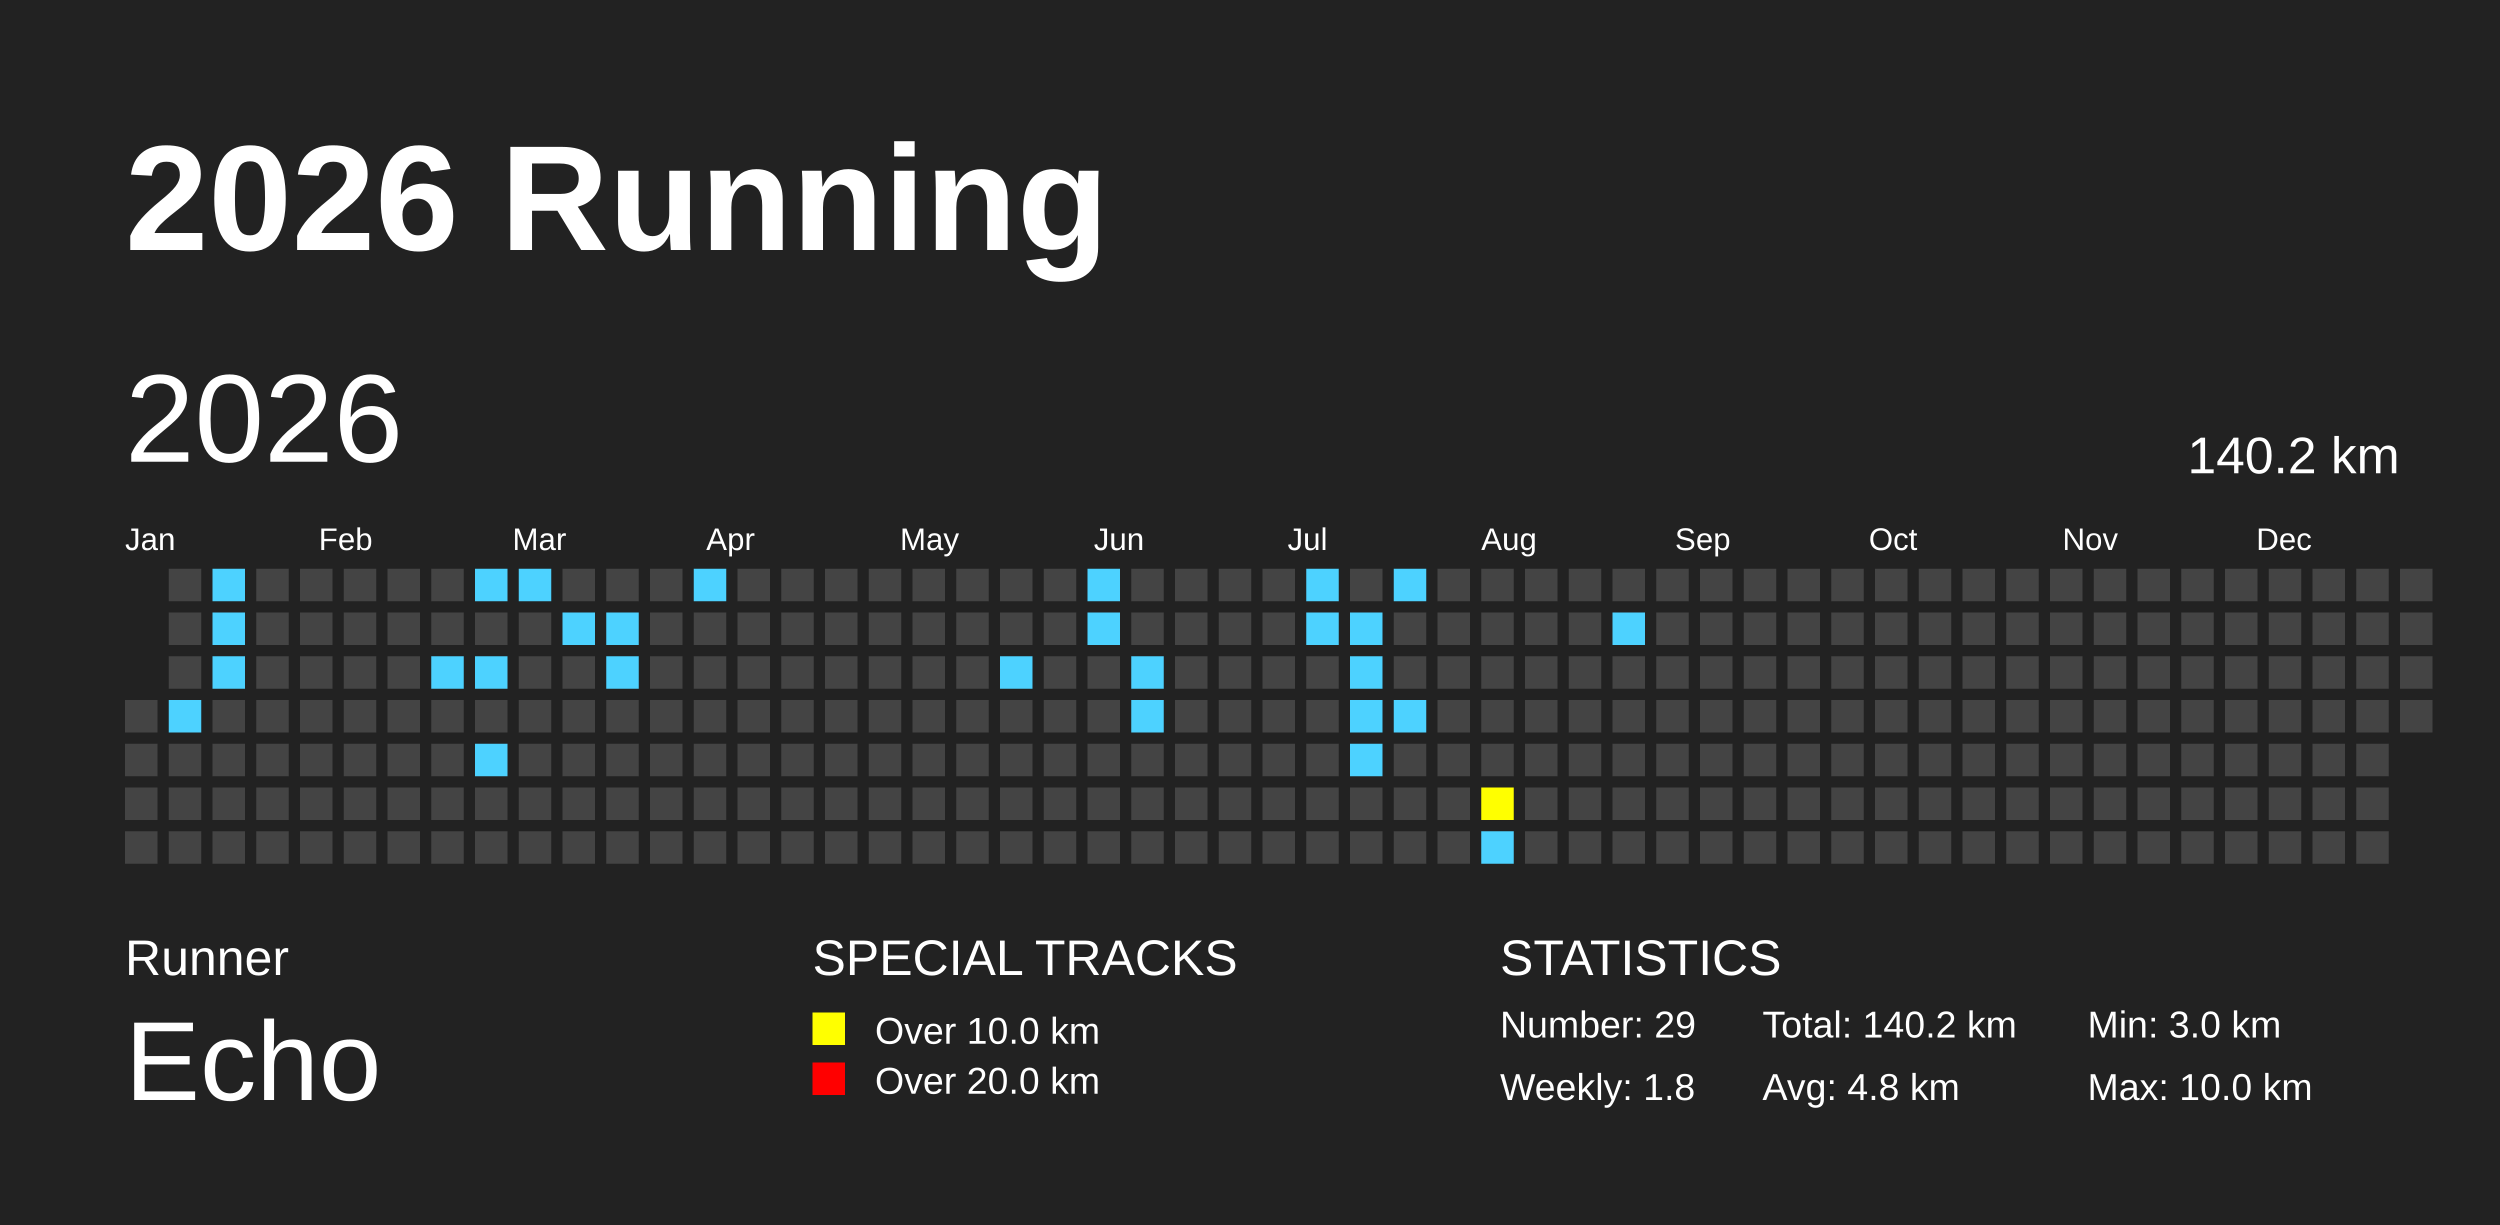
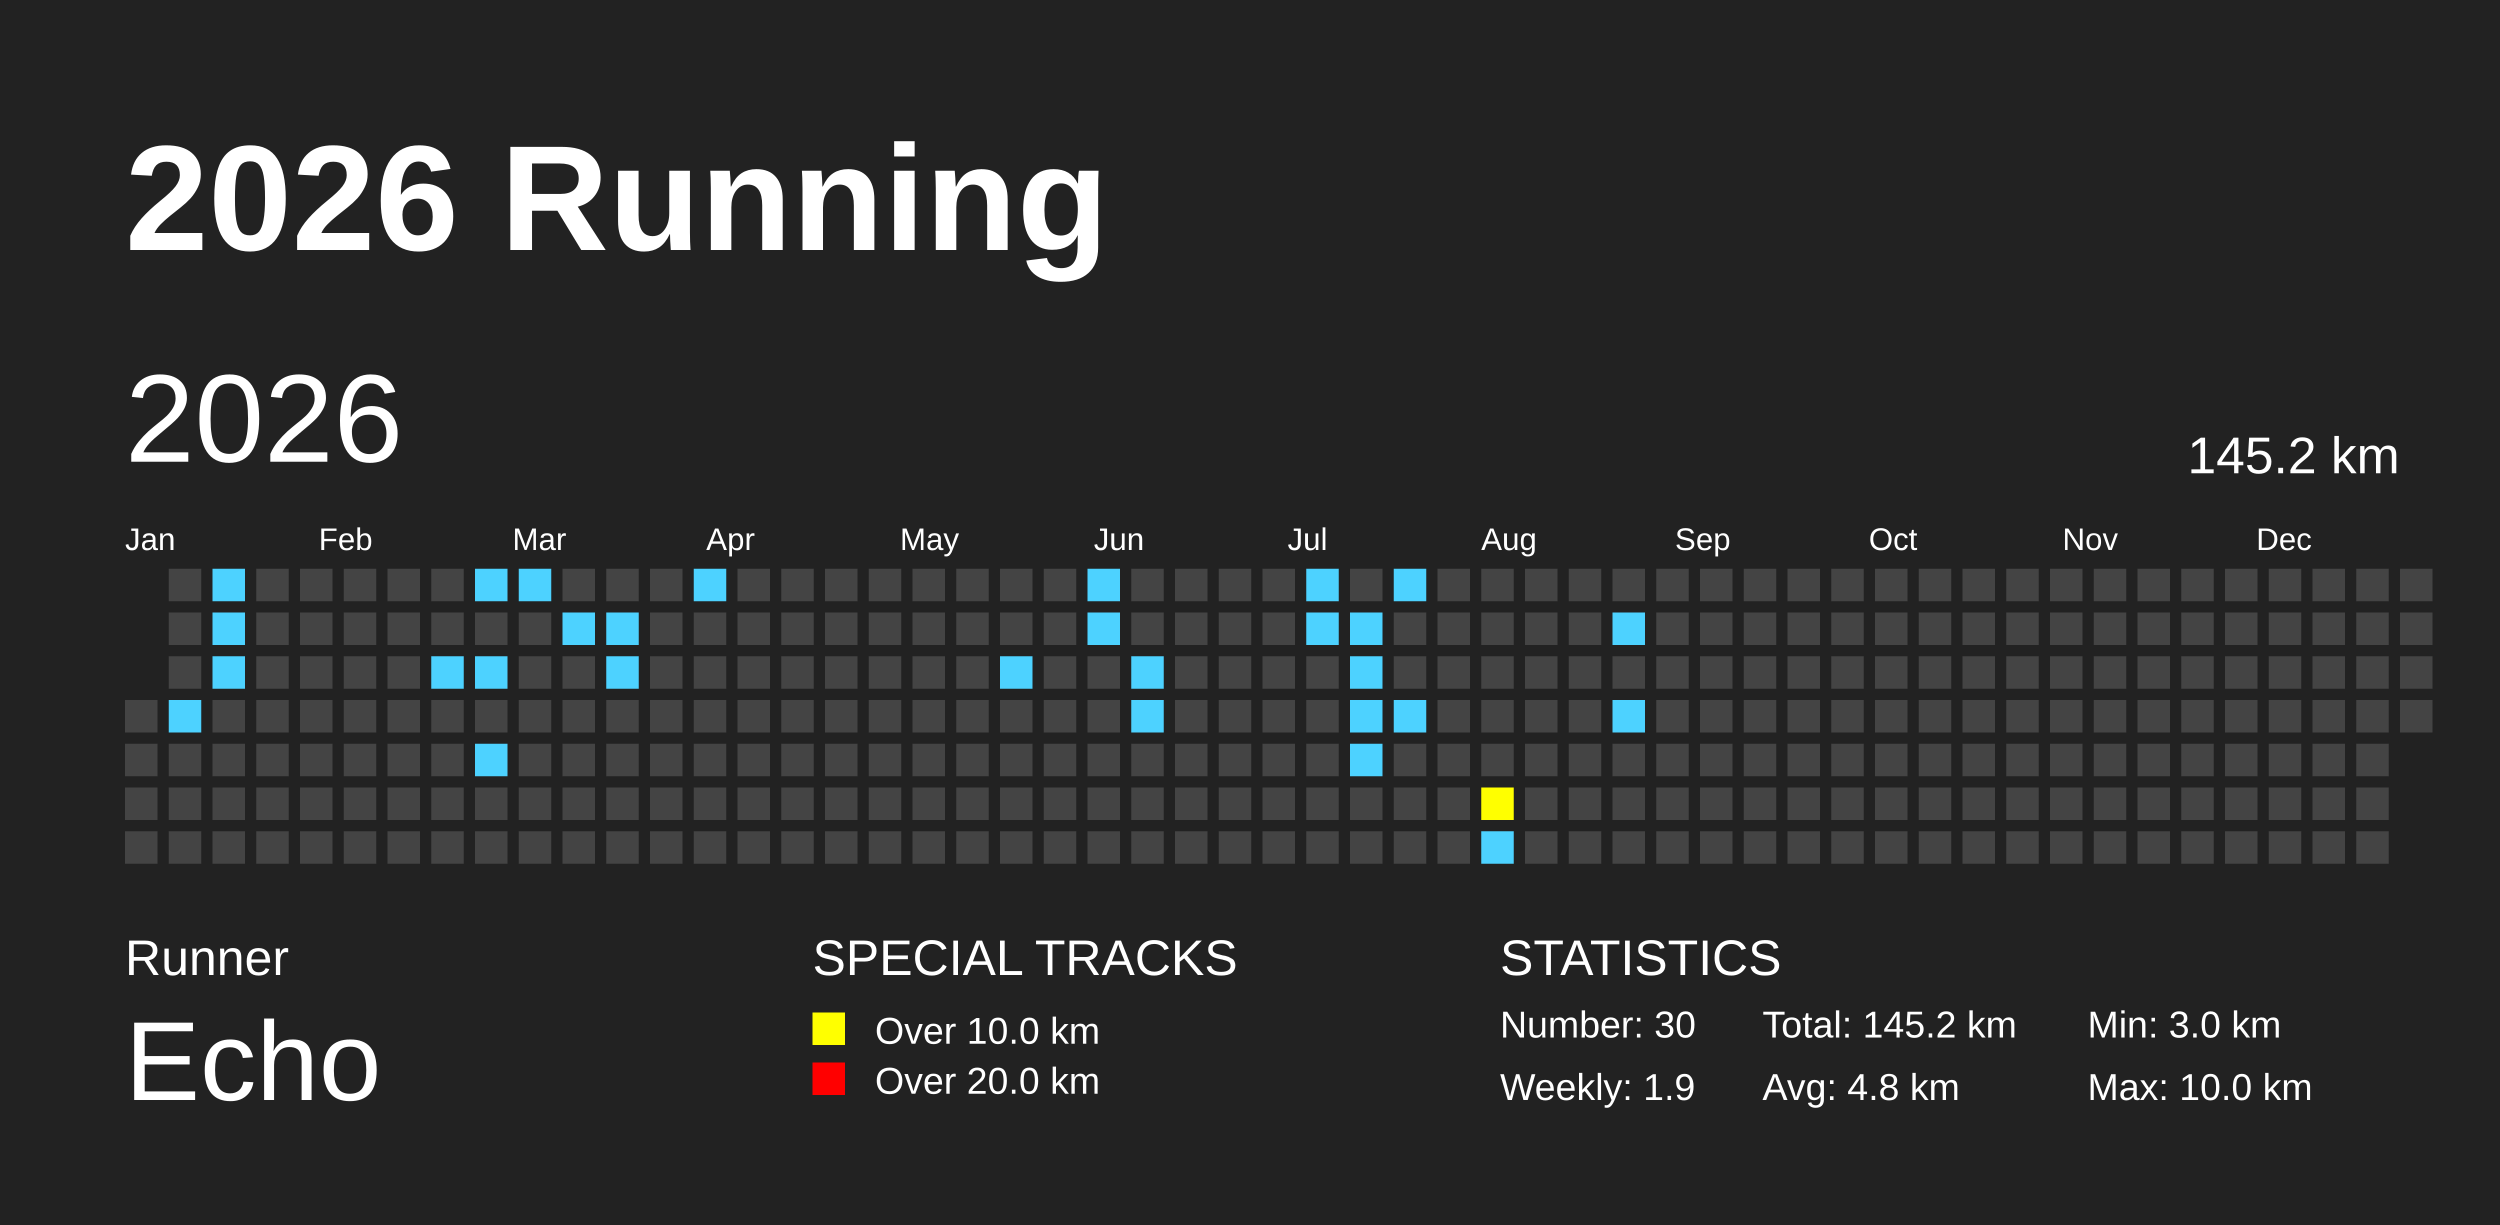
<svg xmlns="http://www.w3.org/2000/svg" baseProfile="full" height="98mm" version="1.1" viewBox="0,0,200,98" width="200mm">
  <defs />
  <rect fill="#222222" height="98" width="200" x="0" y="0" />
  <text fill="#FFFFFF" style="font-size:12px; font-family:Arial; font-weight:bold;" x="10" y="20">2026 Running</text>
  <text fill="#FFFFFF" style="font-size:4px; font-family:Arial" x="10" y="78">Runner</text>
  <text fill="#FFFFFF" style="font-size:9px; font-family:Arial" x="10" y="88">Echo</text>
  <text fill="#FFFFFF" style="font-size:4px; font-family:Arial" x="65" y="78">SPECIAL TRACKS</text>
  <rect fill="yellow" height="2.6" width="2.6" x="65" y="81" />
  <text fill="#FFFFFF" style="font-size:3px; font-family:Arial" x="70" y="83.5">Over 10.0 km</text>
  <rect fill="red" height="2.6" width="2.6" x="65" y="85" />
  <text fill="#FFFFFF" style="font-size:3px; font-family:Arial" x="70" y="87.5">Over 20.0 km</text>
  <text fill="#FFFFFF" style="font-size:4px; font-family:Arial" x="120" y="78">STATISTICS</text>
-   <text fill="#FFFFFF" style="font-size:3px; font-family:Arial" x="120" y="83">Number: 29</text>
-   <text fill="#FFFFFF" style="font-size:3px; font-family:Arial" x="120" y="88">Weekly: 1.8</text>
-   <text fill="#FFFFFF" style="font-size:3px; font-family:Arial" x="141" y="83">Total: 140.2 km</text>
+   <text fill="#FFFFFF" style="font-size:3px; font-family:Arial" x="120" y="83">Number: 30</text>
+   <text fill="#FFFFFF" style="font-size:3px; font-family:Arial" x="120" y="88">Weekly: 1.9</text>
+   <text fill="#FFFFFF" style="font-size:3px; font-family:Arial" x="141" y="83">Total: 145.2 km</text>
  <text fill="#FFFFFF" style="font-size:3px; font-family:Arial" x="141" y="88">Avg: 4.8 km</text>
  <text fill="#FFFFFF" style="font-size:3px; font-family:Arial" x="167" y="83">Min: 3.0 km</text>
  <text fill="#FFFFFF" style="font-size:3px; font-family:Arial" x="167" y="88">Max: 10.0 km</text>
  <text dominant-baseline="hanging" fill="#FFFFFF" style="font-size:10.0px; font-family:Arial;" x="10" y="30">2026</text>
-   <text dominant-baseline="hanging" fill="#FFFFFF" style="font-size:4.125px; font-family:Arial;" x="175" y="35">140.2 km</text>
+   <text dominant-baseline="hanging" fill="#FFFFFF" style="font-size:4.125px; font-family:Arial;" x="175" y="35">145.2 km</text>
  <text fill="#FFFFFF" style="font-size:2.5px; font-family:Arial" x="10.0" y="44">Jan</text>
  <text fill="#FFFFFF" style="font-size:2.5px; font-family:Arial" x="25.5" y="44">Feb</text>
  <text fill="#FFFFFF" style="font-size:2.5px; font-family:Arial" x="41.0" y="44">Mar</text>
  <text fill="#FFFFFF" style="font-size:2.5px; font-family:Arial" x="56.5" y="44">Apr</text>
  <text fill="#FFFFFF" style="font-size:2.5px; font-family:Arial" x="72.0" y="44">May</text>
  <text fill="#FFFFFF" style="font-size:2.5px; font-family:Arial" x="87.5" y="44">Jun</text>
  <text fill="#FFFFFF" style="font-size:2.5px; font-family:Arial" x="103.0" y="44">Jul</text>
  <text fill="#FFFFFF" style="font-size:2.5px; font-family:Arial" x="118.5" y="44">Aug</text>
  <text fill="#FFFFFF" style="font-size:2.5px; font-family:Arial" x="134.0" y="44">Sep</text>
  <text fill="#FFFFFF" style="font-size:2.5px; font-family:Arial" x="149.5" y="44">Oct</text>
  <text fill="#FFFFFF" style="font-size:2.5px; font-family:Arial" x="165.0" y="44">Nov</text>
  <text fill="#FFFFFF" style="font-size:2.5px; font-family:Arial" x="180.5" y="44">Dec</text>
  <rect fill="#444444" height="2.6" width="2.6" x="10.0" y="56.0" />
  <rect fill="#444444" height="2.6" width="2.6" x="10.0" y="59.5" />
  <rect fill="#444444" height="2.6" width="2.6" x="10.0" y="63.0" />
  <rect fill="#444444" height="2.6" width="2.6" x="10.0" y="66.5" />
  <rect fill="#444444" height="2.6" width="2.6" x="13.5" y="45.5" />
  <rect fill="#444444" height="2.6" width="2.6" x="13.5" y="49.0" />
  <rect fill="#444444" height="2.6" width="2.6" x="13.5" y="52.5" />
  <rect fill="#4DD2FF" height="2.6" width="2.6" x="13.5" y="56.0" />
  <rect fill="#444444" height="2.6" width="2.6" x="13.5" y="59.5" />
  <rect fill="#444444" height="2.6" width="2.6" x="13.5" y="63.0" />
  <rect fill="#444444" height="2.6" width="2.6" x="13.5" y="66.5" />
  <rect fill="#4DD2FF" height="2.6" width="2.6" x="17.0" y="45.5" />
  <rect fill="#4DD2FF" height="2.6" width="2.6" x="17.0" y="49.0" />
  <rect fill="#4DD2FF" height="2.6" width="2.6" x="17.0" y="52.5" />
  <rect fill="#444444" height="2.6" width="2.6" x="17.0" y="56.0" />
  <rect fill="#444444" height="2.6" width="2.6" x="17.0" y="59.5" />
  <rect fill="#444444" height="2.6" width="2.6" x="17.0" y="63.0" />
  <rect fill="#444444" height="2.6" width="2.6" x="17.0" y="66.5" />
  <rect fill="#444444" height="2.6" width="2.6" x="20.5" y="45.5" />
  <rect fill="#444444" height="2.6" width="2.6" x="20.5" y="49.0" />
  <rect fill="#444444" height="2.6" width="2.6" x="20.5" y="52.5" />
  <rect fill="#444444" height="2.6" width="2.6" x="20.5" y="56.0" />
  <rect fill="#444444" height="2.6" width="2.6" x="20.5" y="59.5" />
  <rect fill="#444444" height="2.6" width="2.6" x="20.5" y="63.0" />
  <rect fill="#444444" height="2.6" width="2.6" x="20.5" y="66.5" />
  <rect fill="#444444" height="2.6" width="2.6" x="24.0" y="45.5" />
  <rect fill="#444444" height="2.6" width="2.6" x="24.0" y="49.0" />
  <rect fill="#444444" height="2.6" width="2.6" x="24.0" y="52.5" />
  <rect fill="#444444" height="2.6" width="2.6" x="24.0" y="56.0" />
  <rect fill="#444444" height="2.6" width="2.6" x="24.0" y="59.5" />
  <rect fill="#444444" height="2.6" width="2.6" x="24.0" y="63.0" />
  <rect fill="#444444" height="2.6" width="2.6" x="24.0" y="66.5" />
  <rect fill="#444444" height="2.6" width="2.6" x="27.5" y="45.5" />
  <rect fill="#444444" height="2.6" width="2.6" x="27.5" y="49.0" />
  <rect fill="#444444" height="2.6" width="2.6" x="27.5" y="52.5" />
  <rect fill="#444444" height="2.6" width="2.6" x="27.5" y="56.0" />
  <rect fill="#444444" height="2.6" width="2.6" x="27.5" y="59.5" />
  <rect fill="#444444" height="2.6" width="2.6" x="27.5" y="63.0" />
  <rect fill="#444444" height="2.6" width="2.6" x="27.5" y="66.5" />
  <rect fill="#444444" height="2.6" width="2.6" x="31.0" y="45.5" />
  <rect fill="#444444" height="2.6" width="2.6" x="31.0" y="49.0" />
  <rect fill="#444444" height="2.6" width="2.6" x="31.0" y="52.5" />
  <rect fill="#444444" height="2.6" width="2.6" x="31.0" y="56.0" />
  <rect fill="#444444" height="2.6" width="2.6" x="31.0" y="59.5" />
  <rect fill="#444444" height="2.6" width="2.6" x="31.0" y="63.0" />
  <rect fill="#444444" height="2.6" width="2.6" x="31.0" y="66.5" />
  <rect fill="#444444" height="2.6" width="2.6" x="34.5" y="45.5" />
  <rect fill="#444444" height="2.6" width="2.6" x="34.5" y="49.0" />
  <rect fill="#4DD2FF" height="2.6" width="2.6" x="34.5" y="52.5" />
  <rect fill="#444444" height="2.6" width="2.6" x="34.5" y="56.0" />
  <rect fill="#444444" height="2.6" width="2.6" x="34.5" y="59.5" />
  <rect fill="#444444" height="2.6" width="2.6" x="34.5" y="63.0" />
  <rect fill="#444444" height="2.6" width="2.6" x="34.5" y="66.5" />
  <rect fill="#4DD2FF" height="2.6" width="2.6" x="38.0" y="45.5" />
  <rect fill="#444444" height="2.6" width="2.6" x="38.0" y="49.0" />
  <rect fill="#4DD2FF" height="2.6" width="2.6" x="38.0" y="52.5" />
  <rect fill="#444444" height="2.6" width="2.6" x="38.0" y="56.0" />
  <rect fill="#4DD2FF" height="2.6" width="2.6" x="38.0" y="59.5" />
  <rect fill="#444444" height="2.6" width="2.6" x="38.0" y="63.0" />
  <rect fill="#444444" height="2.6" width="2.6" x="38.0" y="66.5" />
  <rect fill="#4DD2FF" height="2.6" width="2.6" x="41.5" y="45.5" />
  <rect fill="#444444" height="2.6" width="2.6" x="41.5" y="49.0" />
  <rect fill="#444444" height="2.6" width="2.6" x="41.5" y="52.5" />
  <rect fill="#444444" height="2.6" width="2.6" x="41.5" y="56.0" />
  <rect fill="#444444" height="2.6" width="2.6" x="41.5" y="59.5" />
  <rect fill="#444444" height="2.6" width="2.6" x="41.5" y="63.0" />
  <rect fill="#444444" height="2.6" width="2.6" x="41.5" y="66.5" />
  <rect fill="#444444" height="2.6" width="2.6" x="45.0" y="45.5" />
  <rect fill="#4DD2FF" height="2.6" width="2.6" x="45.0" y="49.0" />
  <rect fill="#444444" height="2.6" width="2.6" x="45.0" y="52.5" />
  <rect fill="#444444" height="2.6" width="2.6" x="45.0" y="56.0" />
  <rect fill="#444444" height="2.6" width="2.6" x="45.0" y="59.5" />
  <rect fill="#444444" height="2.6" width="2.6" x="45.0" y="63.0" />
  <rect fill="#444444" height="2.6" width="2.6" x="45.0" y="66.5" />
  <rect fill="#444444" height="2.6" width="2.6" x="48.5" y="45.5" />
  <rect fill="#4DD2FF" height="2.6" width="2.6" x="48.5" y="49.0" />
  <rect fill="#4DD2FF" height="2.6" width="2.6" x="48.5" y="52.5" />
  <rect fill="#444444" height="2.6" width="2.6" x="48.5" y="56.0" />
  <rect fill="#444444" height="2.6" width="2.6" x="48.5" y="59.5" />
  <rect fill="#444444" height="2.6" width="2.6" x="48.5" y="63.0" />
  <rect fill="#444444" height="2.6" width="2.6" x="48.5" y="66.5" />
  <rect fill="#444444" height="2.6" width="2.6" x="52.0" y="45.5" />
  <rect fill="#444444" height="2.6" width="2.6" x="52.0" y="49.0" />
  <rect fill="#444444" height="2.6" width="2.6" x="52.0" y="52.5" />
  <rect fill="#444444" height="2.6" width="2.6" x="52.0" y="56.0" />
  <rect fill="#444444" height="2.6" width="2.6" x="52.0" y="59.5" />
  <rect fill="#444444" height="2.6" width="2.6" x="52.0" y="63.0" />
  <rect fill="#444444" height="2.6" width="2.6" x="52.0" y="66.5" />
  <rect fill="#4DD2FF" height="2.6" width="2.6" x="55.5" y="45.5" />
  <rect fill="#444444" height="2.6" width="2.6" x="55.5" y="49.0" />
  <rect fill="#444444" height="2.6" width="2.6" x="55.5" y="52.5" />
  <rect fill="#444444" height="2.6" width="2.6" x="55.5" y="56.0" />
  <rect fill="#444444" height="2.6" width="2.6" x="55.5" y="59.5" />
  <rect fill="#444444" height="2.6" width="2.6" x="55.5" y="63.0" />
  <rect fill="#444444" height="2.6" width="2.6" x="55.5" y="66.5" />
  <rect fill="#444444" height="2.6" width="2.6" x="59.0" y="45.5" />
  <rect fill="#444444" height="2.6" width="2.6" x="59.0" y="49.0" />
  <rect fill="#444444" height="2.6" width="2.6" x="59.0" y="52.5" />
  <rect fill="#444444" height="2.6" width="2.6" x="59.0" y="56.0" />
  <rect fill="#444444" height="2.6" width="2.6" x="59.0" y="59.5" />
  <rect fill="#444444" height="2.6" width="2.6" x="59.0" y="63.0" />
  <rect fill="#444444" height="2.6" width="2.6" x="59.0" y="66.5" />
  <rect fill="#444444" height="2.6" width="2.6" x="62.5" y="45.5" />
  <rect fill="#444444" height="2.6" width="2.6" x="62.5" y="49.0" />
  <rect fill="#444444" height="2.6" width="2.6" x="62.5" y="52.5" />
  <rect fill="#444444" height="2.6" width="2.6" x="62.5" y="56.0" />
  <rect fill="#444444" height="2.6" width="2.6" x="62.5" y="59.5" />
  <rect fill="#444444" height="2.6" width="2.6" x="62.5" y="63.0" />
  <rect fill="#444444" height="2.6" width="2.6" x="62.5" y="66.5" />
  <rect fill="#444444" height="2.6" width="2.6" x="66.0" y="45.5" />
  <rect fill="#444444" height="2.6" width="2.6" x="66.0" y="49.0" />
  <rect fill="#444444" height="2.6" width="2.6" x="66.0" y="52.5" />
  <rect fill="#444444" height="2.6" width="2.6" x="66.0" y="56.0" />
  <rect fill="#444444" height="2.6" width="2.6" x="66.0" y="59.5" />
  <rect fill="#444444" height="2.6" width="2.6" x="66.0" y="63.0" />
  <rect fill="#444444" height="2.6" width="2.6" x="66.0" y="66.5" />
  <rect fill="#444444" height="2.6" width="2.6" x="69.5" y="45.5" />
  <rect fill="#444444" height="2.6" width="2.6" x="69.5" y="49.0" />
  <rect fill="#444444" height="2.6" width="2.6" x="69.5" y="52.5" />
  <rect fill="#444444" height="2.6" width="2.6" x="69.5" y="56.0" />
  <rect fill="#444444" height="2.6" width="2.6" x="69.5" y="59.5" />
  <rect fill="#444444" height="2.6" width="2.6" x="69.5" y="63.0" />
  <rect fill="#444444" height="2.6" width="2.6" x="69.5" y="66.5" />
  <rect fill="#444444" height="2.6" width="2.6" x="73.0" y="45.5" />
  <rect fill="#444444" height="2.6" width="2.6" x="73.0" y="49.0" />
  <rect fill="#444444" height="2.6" width="2.6" x="73.0" y="52.5" />
  <rect fill="#444444" height="2.6" width="2.6" x="73.0" y="56.0" />
  <rect fill="#444444" height="2.6" width="2.6" x="73.0" y="59.5" />
  <rect fill="#444444" height="2.6" width="2.6" x="73.0" y="63.0" />
  <rect fill="#444444" height="2.6" width="2.6" x="73.0" y="66.5" />
  <rect fill="#444444" height="2.6" width="2.6" x="76.5" y="45.5" />
  <rect fill="#444444" height="2.6" width="2.6" x="76.5" y="49.0" />
  <rect fill="#444444" height="2.6" width="2.6" x="76.5" y="52.5" />
  <rect fill="#444444" height="2.6" width="2.6" x="76.5" y="56.0" />
  <rect fill="#444444" height="2.6" width="2.6" x="76.5" y="59.5" />
  <rect fill="#444444" height="2.6" width="2.6" x="76.5" y="63.0" />
  <rect fill="#444444" height="2.6" width="2.6" x="76.5" y="66.5" />
  <rect fill="#444444" height="2.6" width="2.6" x="80.0" y="45.5" />
  <rect fill="#444444" height="2.6" width="2.6" x="80.0" y="49.0" />
  <rect fill="#4DD2FF" height="2.6" width="2.6" x="80.0" y="52.5" />
  <rect fill="#444444" height="2.6" width="2.6" x="80.0" y="56.0" />
  <rect fill="#444444" height="2.6" width="2.6" x="80.0" y="59.5" />
  <rect fill="#444444" height="2.6" width="2.6" x="80.0" y="63.0" />
  <rect fill="#444444" height="2.6" width="2.6" x="80.0" y="66.5" />
  <rect fill="#444444" height="2.6" width="2.6" x="83.5" y="45.5" />
  <rect fill="#444444" height="2.6" width="2.6" x="83.5" y="49.0" />
  <rect fill="#444444" height="2.6" width="2.6" x="83.5" y="52.5" />
  <rect fill="#444444" height="2.6" width="2.6" x="83.5" y="56.0" />
  <rect fill="#444444" height="2.6" width="2.6" x="83.5" y="59.5" />
  <rect fill="#444444" height="2.6" width="2.6" x="83.5" y="63.0" />
  <rect fill="#444444" height="2.6" width="2.6" x="83.5" y="66.5" />
  <rect fill="#4DD2FF" height="2.6" width="2.6" x="87.0" y="45.5" />
  <rect fill="#4DD2FF" height="2.6" width="2.6" x="87.0" y="49.0" />
  <rect fill="#444444" height="2.6" width="2.6" x="87.0" y="52.5" />
  <rect fill="#444444" height="2.6" width="2.6" x="87.0" y="56.0" />
  <rect fill="#444444" height="2.6" width="2.6" x="87.0" y="59.5" />
  <rect fill="#444444" height="2.6" width="2.6" x="87.0" y="63.0" />
  <rect fill="#444444" height="2.6" width="2.6" x="87.0" y="66.5" />
  <rect fill="#444444" height="2.6" width="2.6" x="90.5" y="45.5" />
  <rect fill="#444444" height="2.6" width="2.6" x="90.5" y="49.0" />
  <rect fill="#4DD2FF" height="2.6" width="2.6" x="90.5" y="52.5" />
  <rect fill="#4DD2FF" height="2.6" width="2.6" x="90.5" y="56.0" />
  <rect fill="#444444" height="2.6" width="2.6" x="90.5" y="59.5" />
  <rect fill="#444444" height="2.6" width="2.6" x="90.5" y="63.0" />
  <rect fill="#444444" height="2.6" width="2.6" x="90.5" y="66.5" />
  <rect fill="#444444" height="2.6" width="2.6" x="94.0" y="45.5" />
  <rect fill="#444444" height="2.6" width="2.6" x="94.0" y="49.0" />
  <rect fill="#444444" height="2.6" width="2.6" x="94.0" y="52.5" />
  <rect fill="#444444" height="2.6" width="2.6" x="94.0" y="56.0" />
  <rect fill="#444444" height="2.6" width="2.6" x="94.0" y="59.5" />
  <rect fill="#444444" height="2.6" width="2.6" x="94.0" y="63.0" />
  <rect fill="#444444" height="2.6" width="2.6" x="94.0" y="66.5" />
  <rect fill="#444444" height="2.6" width="2.6" x="97.5" y="45.5" />
  <rect fill="#444444" height="2.6" width="2.6" x="97.5" y="49.0" />
  <rect fill="#444444" height="2.6" width="2.6" x="97.5" y="52.5" />
  <rect fill="#444444" height="2.6" width="2.6" x="97.5" y="56.0" />
  <rect fill="#444444" height="2.6" width="2.6" x="97.5" y="59.5" />
  <rect fill="#444444" height="2.6" width="2.6" x="97.5" y="63.0" />
  <rect fill="#444444" height="2.6" width="2.6" x="97.5" y="66.5" />
  <rect fill="#444444" height="2.6" width="2.6" x="101.0" y="45.5" />
  <rect fill="#444444" height="2.6" width="2.6" x="101.0" y="49.0" />
  <rect fill="#444444" height="2.6" width="2.6" x="101.0" y="52.5" />
  <rect fill="#444444" height="2.6" width="2.6" x="101.0" y="56.0" />
  <rect fill="#444444" height="2.6" width="2.6" x="101.0" y="59.5" />
  <rect fill="#444444" height="2.6" width="2.6" x="101.0" y="63.0" />
  <rect fill="#444444" height="2.6" width="2.6" x="101.0" y="66.5" />
  <rect fill="#4DD2FF" height="2.6" width="2.6" x="104.5" y="45.5" />
  <rect fill="#4DD2FF" height="2.6" width="2.6" x="104.5" y="49.0" />
  <rect fill="#444444" height="2.6" width="2.6" x="104.5" y="52.5" />
  <rect fill="#444444" height="2.6" width="2.6" x="104.5" y="56.0" />
  <rect fill="#444444" height="2.6" width="2.6" x="104.5" y="59.5" />
  <rect fill="#444444" height="2.6" width="2.6" x="104.5" y="63.0" />
  <rect fill="#444444" height="2.6" width="2.6" x="104.5" y="66.5" />
  <rect fill="#444444" height="2.6" width="2.6" x="108.0" y="45.5" />
  <rect fill="#4DD2FF" height="2.6" width="2.6" x="108.0" y="49.0" />
  <rect fill="#4DD2FF" height="2.6" width="2.6" x="108.0" y="52.5" />
  <rect fill="#4DD2FF" height="2.6" width="2.6" x="108.0" y="56.0" />
  <rect fill="#4DD2FF" height="2.6" width="2.6" x="108.0" y="59.5" />
  <rect fill="#444444" height="2.6" width="2.6" x="108.0" y="63.0" />
  <rect fill="#444444" height="2.6" width="2.6" x="108.0" y="66.5" />
  <rect fill="#4DD2FF" height="2.6" width="2.6" x="111.5" y="45.5" />
  <rect fill="#444444" height="2.6" width="2.6" x="111.5" y="49.0" />
  <rect fill="#444444" height="2.6" width="2.6" x="111.5" y="52.5" />
  <rect fill="#4DD2FF" height="2.6" width="2.6" x="111.5" y="56.0" />
  <rect fill="#444444" height="2.6" width="2.6" x="111.5" y="59.5" />
  <rect fill="#444444" height="2.6" width="2.6" x="111.5" y="63.0" />
  <rect fill="#444444" height="2.6" width="2.6" x="111.5" y="66.5" />
  <rect fill="#444444" height="2.6" width="2.6" x="115.0" y="45.5" />
  <rect fill="#444444" height="2.6" width="2.6" x="115.0" y="49.0" />
  <rect fill="#444444" height="2.6" width="2.6" x="115.0" y="52.5" />
  <rect fill="#444444" height="2.6" width="2.6" x="115.0" y="56.0" />
  <rect fill="#444444" height="2.6" width="2.6" x="115.0" y="59.5" />
  <rect fill="#444444" height="2.6" width="2.6" x="115.0" y="63.0" />
  <rect fill="#444444" height="2.6" width="2.6" x="115.0" y="66.5" />
  <rect fill="#444444" height="2.6" width="2.6" x="118.5" y="45.5" />
  <rect fill="#444444" height="2.6" width="2.6" x="118.5" y="49.0" />
  <rect fill="#444444" height="2.6" width="2.6" x="118.5" y="52.5" />
  <rect fill="#444444" height="2.6" width="2.6" x="118.5" y="56.0" />
  <rect fill="#444444" height="2.6" width="2.6" x="118.5" y="59.5" />
  <rect fill="yellow" height="2.6" width="2.6" x="118.5" y="63.0" />
  <rect fill="#4DD2FF" height="2.6" width="2.6" x="118.5" y="66.5" />
  <rect fill="#444444" height="2.6" width="2.6" x="122.0" y="45.5" />
  <rect fill="#444444" height="2.6" width="2.6" x="122.0" y="49.0" />
  <rect fill="#444444" height="2.6" width="2.6" x="122.0" y="52.5" />
  <rect fill="#444444" height="2.6" width="2.6" x="122.0" y="56.0" />
  <rect fill="#444444" height="2.6" width="2.6" x="122.0" y="59.5" />
  <rect fill="#444444" height="2.6" width="2.6" x="122.0" y="63.0" />
  <rect fill="#444444" height="2.6" width="2.6" x="122.0" y="66.5" />
  <rect fill="#444444" height="2.6" width="2.6" x="125.5" y="45.5" />
  <rect fill="#444444" height="2.6" width="2.6" x="125.5" y="49.0" />
  <rect fill="#444444" height="2.6" width="2.6" x="125.5" y="52.5" />
  <rect fill="#444444" height="2.6" width="2.6" x="125.5" y="56.0" />
  <rect fill="#444444" height="2.6" width="2.6" x="125.5" y="59.5" />
  <rect fill="#444444" height="2.6" width="2.6" x="125.5" y="63.0" />
  <rect fill="#444444" height="2.6" width="2.6" x="125.5" y="66.5" />
  <rect fill="#444444" height="2.6" width="2.6" x="129.0" y="45.5" />
  <rect fill="#4DD2FF" height="2.6" width="2.6" x="129.0" y="49.0" />
  <rect fill="#444444" height="2.6" width="2.6" x="129.0" y="52.5" />
-   <rect fill="#444444" height="2.6" width="2.6" x="129.0" y="56.0" />
+   <rect fill="#4DD2FF" height="2.6" width="2.6" x="129.0" y="56.0" />
  <rect fill="#444444" height="2.6" width="2.6" x="129.0" y="59.5" />
  <rect fill="#444444" height="2.6" width="2.6" x="129.0" y="63.0" />
  <rect fill="#444444" height="2.6" width="2.6" x="129.0" y="66.5" />
  <rect fill="#444444" height="2.6" width="2.6" x="132.5" y="45.5" />
  <rect fill="#444444" height="2.6" width="2.6" x="132.5" y="49.0" />
  <rect fill="#444444" height="2.6" width="2.6" x="132.5" y="52.5" />
  <rect fill="#444444" height="2.6" width="2.6" x="132.5" y="56.0" />
  <rect fill="#444444" height="2.6" width="2.6" x="132.5" y="59.5" />
  <rect fill="#444444" height="2.6" width="2.6" x="132.5" y="63.0" />
  <rect fill="#444444" height="2.6" width="2.6" x="132.5" y="66.5" />
  <rect fill="#444444" height="2.6" width="2.6" x="136.0" y="45.5" />
  <rect fill="#444444" height="2.6" width="2.6" x="136.0" y="49.0" />
  <rect fill="#444444" height="2.6" width="2.6" x="136.0" y="52.5" />
  <rect fill="#444444" height="2.6" width="2.6" x="136.0" y="56.0" />
  <rect fill="#444444" height="2.6" width="2.6" x="136.0" y="59.5" />
  <rect fill="#444444" height="2.6" width="2.6" x="136.0" y="63.0" />
  <rect fill="#444444" height="2.6" width="2.6" x="136.0" y="66.5" />
  <rect fill="#444444" height="2.6" width="2.6" x="139.5" y="45.5" />
  <rect fill="#444444" height="2.6" width="2.6" x="139.5" y="49.0" />
  <rect fill="#444444" height="2.6" width="2.6" x="139.5" y="52.5" />
  <rect fill="#444444" height="2.6" width="2.6" x="139.5" y="56.0" />
  <rect fill="#444444" height="2.6" width="2.6" x="139.5" y="59.5" />
  <rect fill="#444444" height="2.6" width="2.6" x="139.5" y="63.0" />
  <rect fill="#444444" height="2.6" width="2.6" x="139.5" y="66.5" />
  <rect fill="#444444" height="2.6" width="2.6" x="143.0" y="45.5" />
  <rect fill="#444444" height="2.6" width="2.6" x="143.0" y="49.0" />
  <rect fill="#444444" height="2.6" width="2.6" x="143.0" y="52.5" />
  <rect fill="#444444" height="2.6" width="2.6" x="143.0" y="56.0" />
  <rect fill="#444444" height="2.6" width="2.6" x="143.0" y="59.5" />
  <rect fill="#444444" height="2.6" width="2.6" x="143.0" y="63.0" />
  <rect fill="#444444" height="2.6" width="2.6" x="143.0" y="66.5" />
  <rect fill="#444444" height="2.6" width="2.6" x="146.5" y="45.5" />
  <rect fill="#444444" height="2.6" width="2.6" x="146.5" y="49.0" />
  <rect fill="#444444" height="2.6" width="2.6" x="146.5" y="52.5" />
  <rect fill="#444444" height="2.6" width="2.6" x="146.5" y="56.0" />
  <rect fill="#444444" height="2.6" width="2.6" x="146.5" y="59.5" />
  <rect fill="#444444" height="2.6" width="2.6" x="146.5" y="63.0" />
  <rect fill="#444444" height="2.6" width="2.6" x="146.5" y="66.5" />
  <rect fill="#444444" height="2.6" width="2.6" x="150.0" y="45.5" />
  <rect fill="#444444" height="2.6" width="2.6" x="150.0" y="49.0" />
  <rect fill="#444444" height="2.6" width="2.6" x="150.0" y="52.5" />
  <rect fill="#444444" height="2.6" width="2.6" x="150.0" y="56.0" />
  <rect fill="#444444" height="2.6" width="2.6" x="150.0" y="59.5" />
  <rect fill="#444444" height="2.6" width="2.6" x="150.0" y="63.0" />
  <rect fill="#444444" height="2.6" width="2.6" x="150.0" y="66.5" />
  <rect fill="#444444" height="2.6" width="2.6" x="153.5" y="45.5" />
  <rect fill="#444444" height="2.6" width="2.6" x="153.5" y="49.0" />
  <rect fill="#444444" height="2.6" width="2.6" x="153.5" y="52.5" />
  <rect fill="#444444" height="2.6" width="2.6" x="153.5" y="56.0" />
  <rect fill="#444444" height="2.6" width="2.6" x="153.5" y="59.5" />
  <rect fill="#444444" height="2.6" width="2.6" x="153.5" y="63.0" />
  <rect fill="#444444" height="2.6" width="2.6" x="153.5" y="66.5" />
  <rect fill="#444444" height="2.6" width="2.6" x="157.0" y="45.5" />
  <rect fill="#444444" height="2.6" width="2.6" x="157.0" y="49.0" />
  <rect fill="#444444" height="2.6" width="2.6" x="157.0" y="52.5" />
  <rect fill="#444444" height="2.6" width="2.6" x="157.0" y="56.0" />
  <rect fill="#444444" height="2.6" width="2.6" x="157.0" y="59.5" />
  <rect fill="#444444" height="2.6" width="2.6" x="157.0" y="63.0" />
  <rect fill="#444444" height="2.6" width="2.6" x="157.0" y="66.5" />
  <rect fill="#444444" height="2.6" width="2.6" x="160.5" y="45.5" />
  <rect fill="#444444" height="2.6" width="2.6" x="160.5" y="49.0" />
  <rect fill="#444444" height="2.6" width="2.6" x="160.5" y="52.5" />
  <rect fill="#444444" height="2.6" width="2.6" x="160.5" y="56.0" />
  <rect fill="#444444" height="2.6" width="2.6" x="160.5" y="59.5" />
  <rect fill="#444444" height="2.6" width="2.6" x="160.5" y="63.0" />
  <rect fill="#444444" height="2.6" width="2.6" x="160.5" y="66.5" />
  <rect fill="#444444" height="2.6" width="2.6" x="164.0" y="45.5" />
  <rect fill="#444444" height="2.6" width="2.6" x="164.0" y="49.0" />
  <rect fill="#444444" height="2.6" width="2.6" x="164.0" y="52.5" />
  <rect fill="#444444" height="2.6" width="2.6" x="164.0" y="56.0" />
  <rect fill="#444444" height="2.6" width="2.6" x="164.0" y="59.5" />
  <rect fill="#444444" height="2.6" width="2.6" x="164.0" y="63.0" />
  <rect fill="#444444" height="2.6" width="2.6" x="164.0" y="66.5" />
  <rect fill="#444444" height="2.6" width="2.6" x="167.5" y="45.5" />
  <rect fill="#444444" height="2.6" width="2.6" x="167.5" y="49.0" />
  <rect fill="#444444" height="2.6" width="2.6" x="167.5" y="52.5" />
  <rect fill="#444444" height="2.6" width="2.6" x="167.5" y="56.0" />
  <rect fill="#444444" height="2.6" width="2.6" x="167.5" y="59.5" />
  <rect fill="#444444" height="2.6" width="2.6" x="167.5" y="63.0" />
  <rect fill="#444444" height="2.6" width="2.6" x="167.5" y="66.5" />
  <rect fill="#444444" height="2.6" width="2.6" x="171.0" y="45.5" />
  <rect fill="#444444" height="2.6" width="2.6" x="171.0" y="49.0" />
  <rect fill="#444444" height="2.6" width="2.6" x="171.0" y="52.5" />
  <rect fill="#444444" height="2.6" width="2.6" x="171.0" y="56.0" />
  <rect fill="#444444" height="2.6" width="2.6" x="171.0" y="59.5" />
  <rect fill="#444444" height="2.6" width="2.6" x="171.0" y="63.0" />
  <rect fill="#444444" height="2.6" width="2.6" x="171.0" y="66.5" />
  <rect fill="#444444" height="2.6" width="2.6" x="174.5" y="45.5" />
  <rect fill="#444444" height="2.6" width="2.6" x="174.5" y="49.0" />
  <rect fill="#444444" height="2.6" width="2.6" x="174.5" y="52.5" />
  <rect fill="#444444" height="2.6" width="2.6" x="174.5" y="56.0" />
  <rect fill="#444444" height="2.6" width="2.6" x="174.5" y="59.5" />
  <rect fill="#444444" height="2.6" width="2.6" x="174.5" y="63.0" />
  <rect fill="#444444" height="2.6" width="2.6" x="174.5" y="66.5" />
  <rect fill="#444444" height="2.6" width="2.6" x="178.0" y="45.5" />
  <rect fill="#444444" height="2.6" width="2.6" x="178.0" y="49.0" />
  <rect fill="#444444" height="2.6" width="2.6" x="178.0" y="52.5" />
  <rect fill="#444444" height="2.6" width="2.6" x="178.0" y="56.0" />
  <rect fill="#444444" height="2.6" width="2.6" x="178.0" y="59.5" />
  <rect fill="#444444" height="2.6" width="2.6" x="178.0" y="63.0" />
  <rect fill="#444444" height="2.6" width="2.6" x="178.0" y="66.5" />
  <rect fill="#444444" height="2.6" width="2.6" x="181.5" y="45.5" />
  <rect fill="#444444" height="2.6" width="2.6" x="181.5" y="49.0" />
  <rect fill="#444444" height="2.6" width="2.6" x="181.5" y="52.5" />
  <rect fill="#444444" height="2.6" width="2.6" x="181.5" y="56.0" />
  <rect fill="#444444" height="2.6" width="2.6" x="181.5" y="59.5" />
  <rect fill="#444444" height="2.6" width="2.6" x="181.5" y="63.0" />
  <rect fill="#444444" height="2.6" width="2.6" x="181.5" y="66.5" />
  <rect fill="#444444" height="2.6" width="2.6" x="185.0" y="45.5" />
  <rect fill="#444444" height="2.6" width="2.6" x="185.0" y="49.0" />
  <rect fill="#444444" height="2.6" width="2.6" x="185.0" y="52.5" />
  <rect fill="#444444" height="2.6" width="2.6" x="185.0" y="56.0" />
  <rect fill="#444444" height="2.6" width="2.6" x="185.0" y="59.5" />
  <rect fill="#444444" height="2.6" width="2.6" x="185.0" y="63.0" />
  <rect fill="#444444" height="2.6" width="2.6" x="185.0" y="66.5" />
  <rect fill="#444444" height="2.6" width="2.6" x="188.5" y="45.5" />
  <rect fill="#444444" height="2.6" width="2.6" x="188.5" y="49.0" />
  <rect fill="#444444" height="2.6" width="2.6" x="188.5" y="52.5" />
  <rect fill="#444444" height="2.6" width="2.6" x="188.5" y="56.0" />
  <rect fill="#444444" height="2.6" width="2.6" x="188.5" y="59.5" />
  <rect fill="#444444" height="2.6" width="2.6" x="188.5" y="63.0" />
  <rect fill="#444444" height="2.6" width="2.6" x="188.5" y="66.5" />
  <rect fill="#444444" height="2.6" width="2.6" x="192.0" y="45.5" />
  <rect fill="#444444" height="2.6" width="2.6" x="192.0" y="49.0" />
  <rect fill="#444444" height="2.6" width="2.6" x="192.0" y="52.5" />
  <rect fill="#444444" height="2.6" width="2.6" x="192.0" y="56.0" />
</svg>
